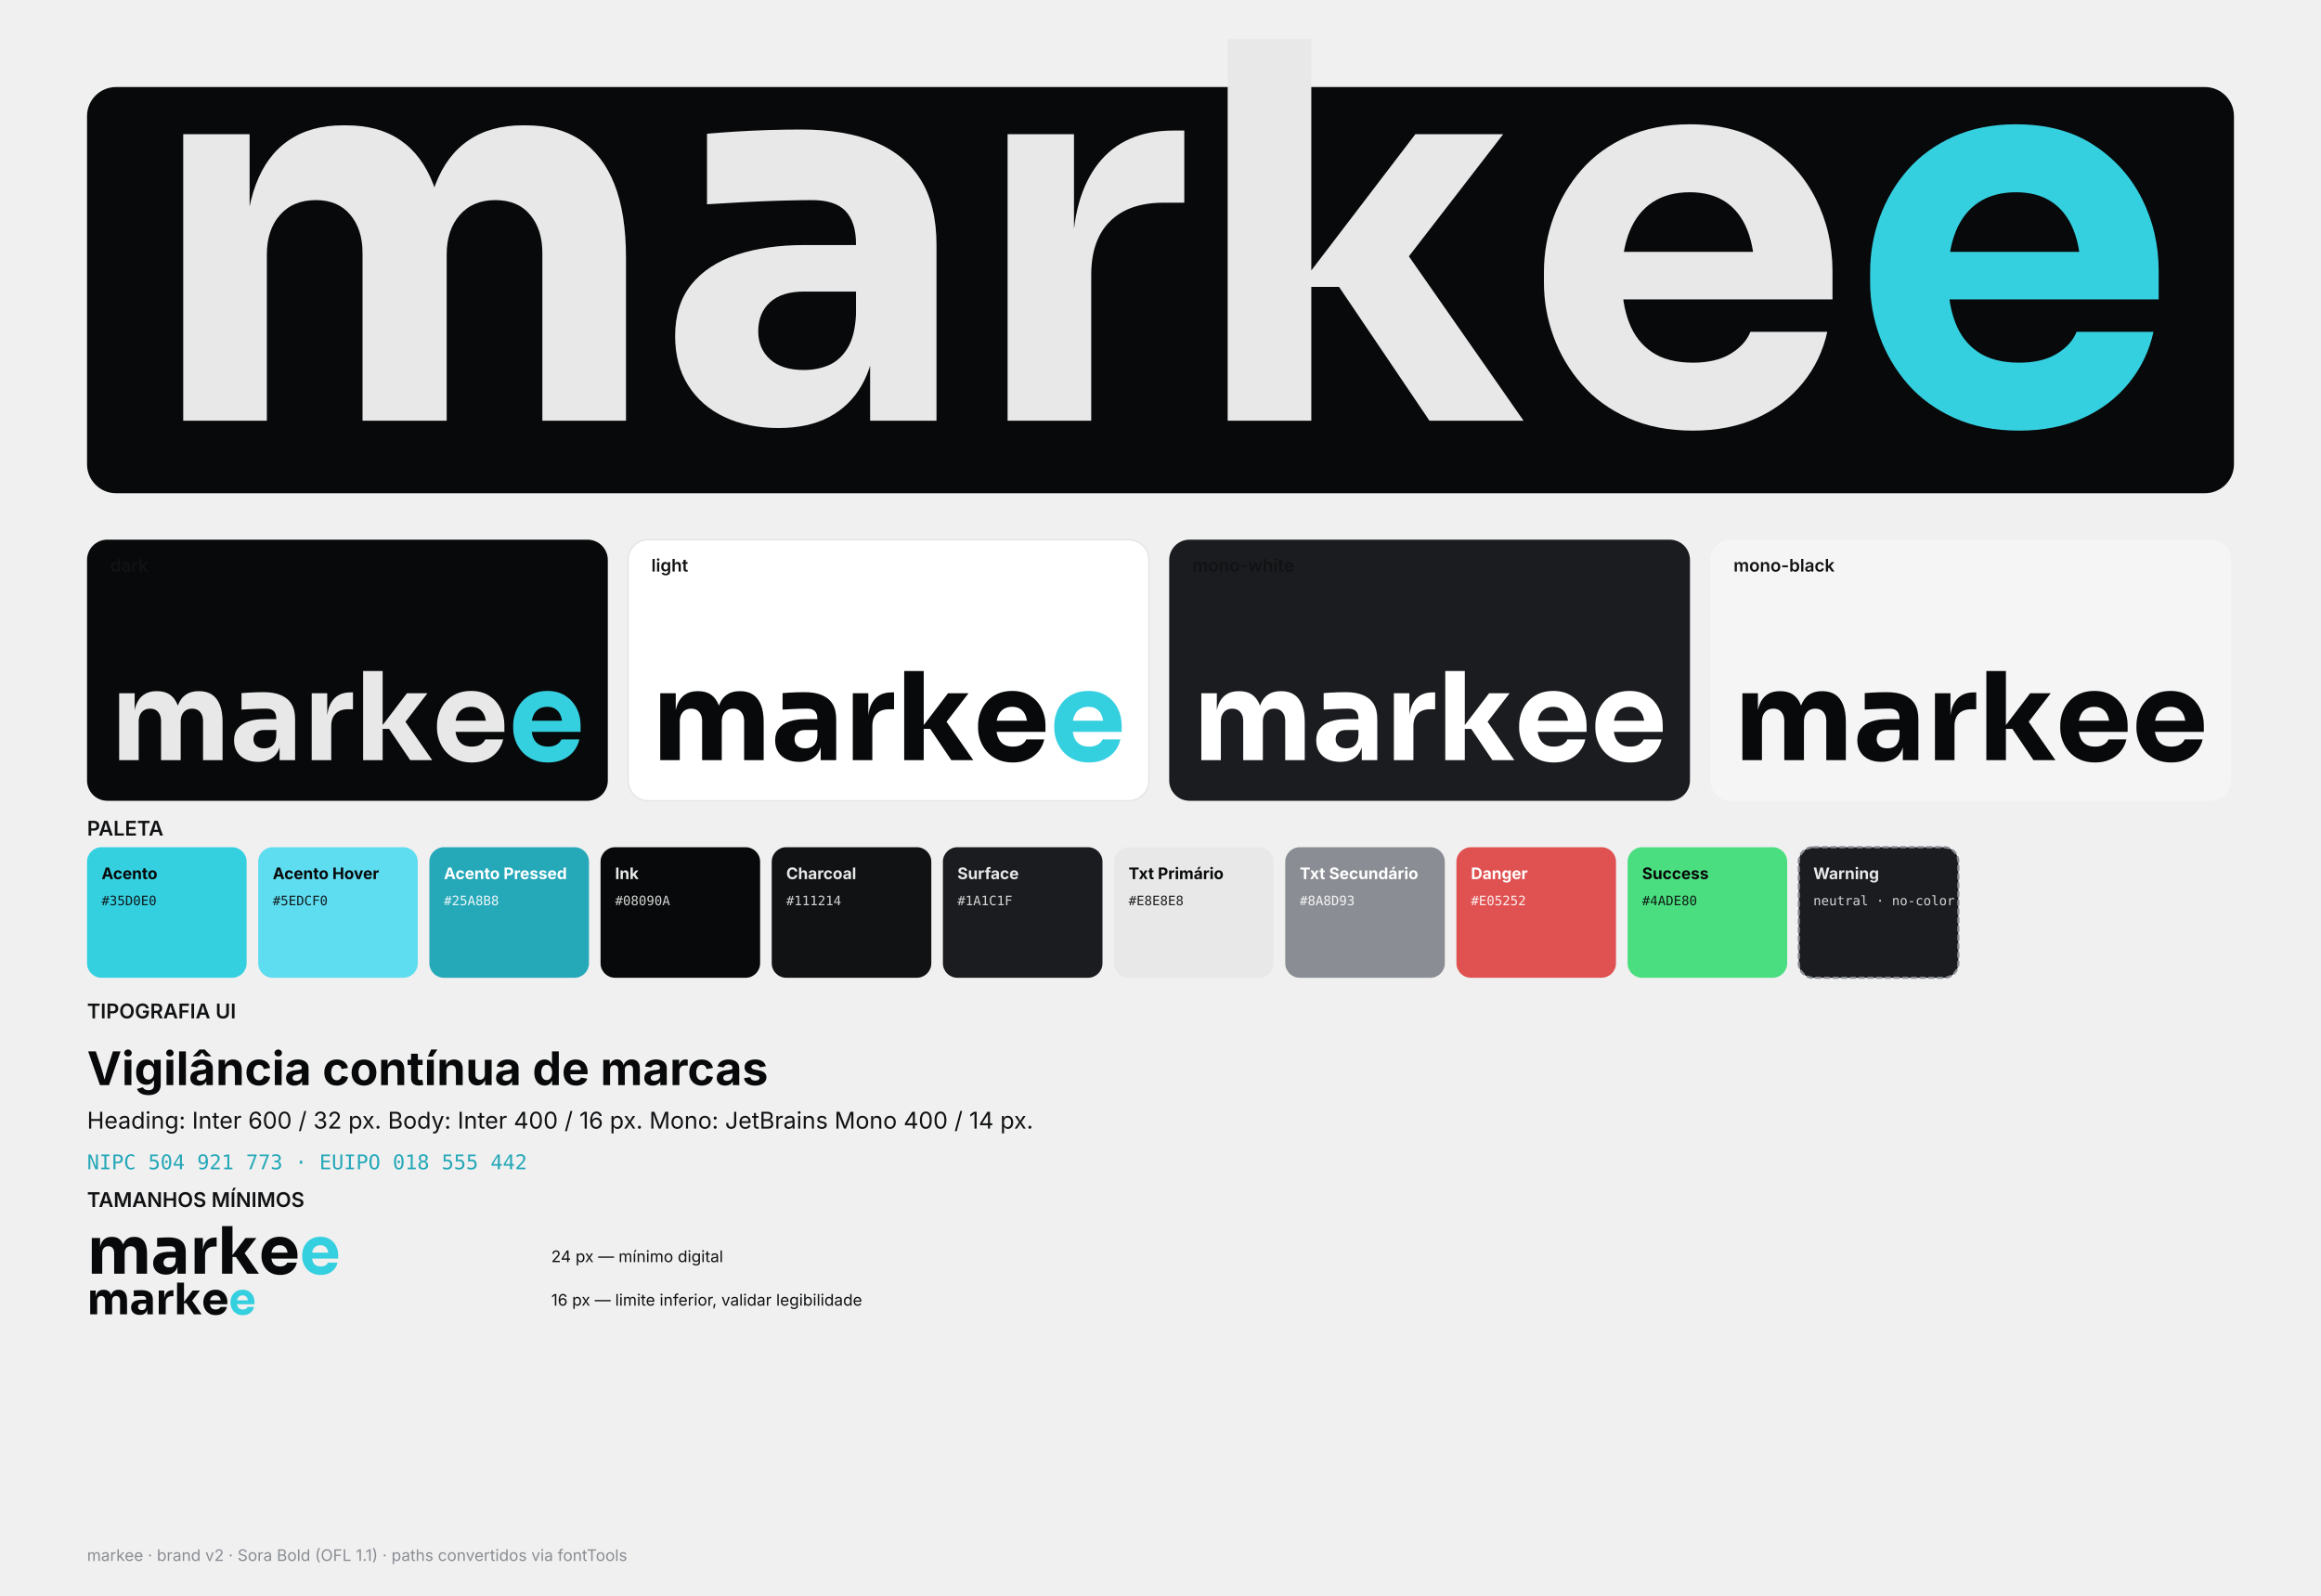
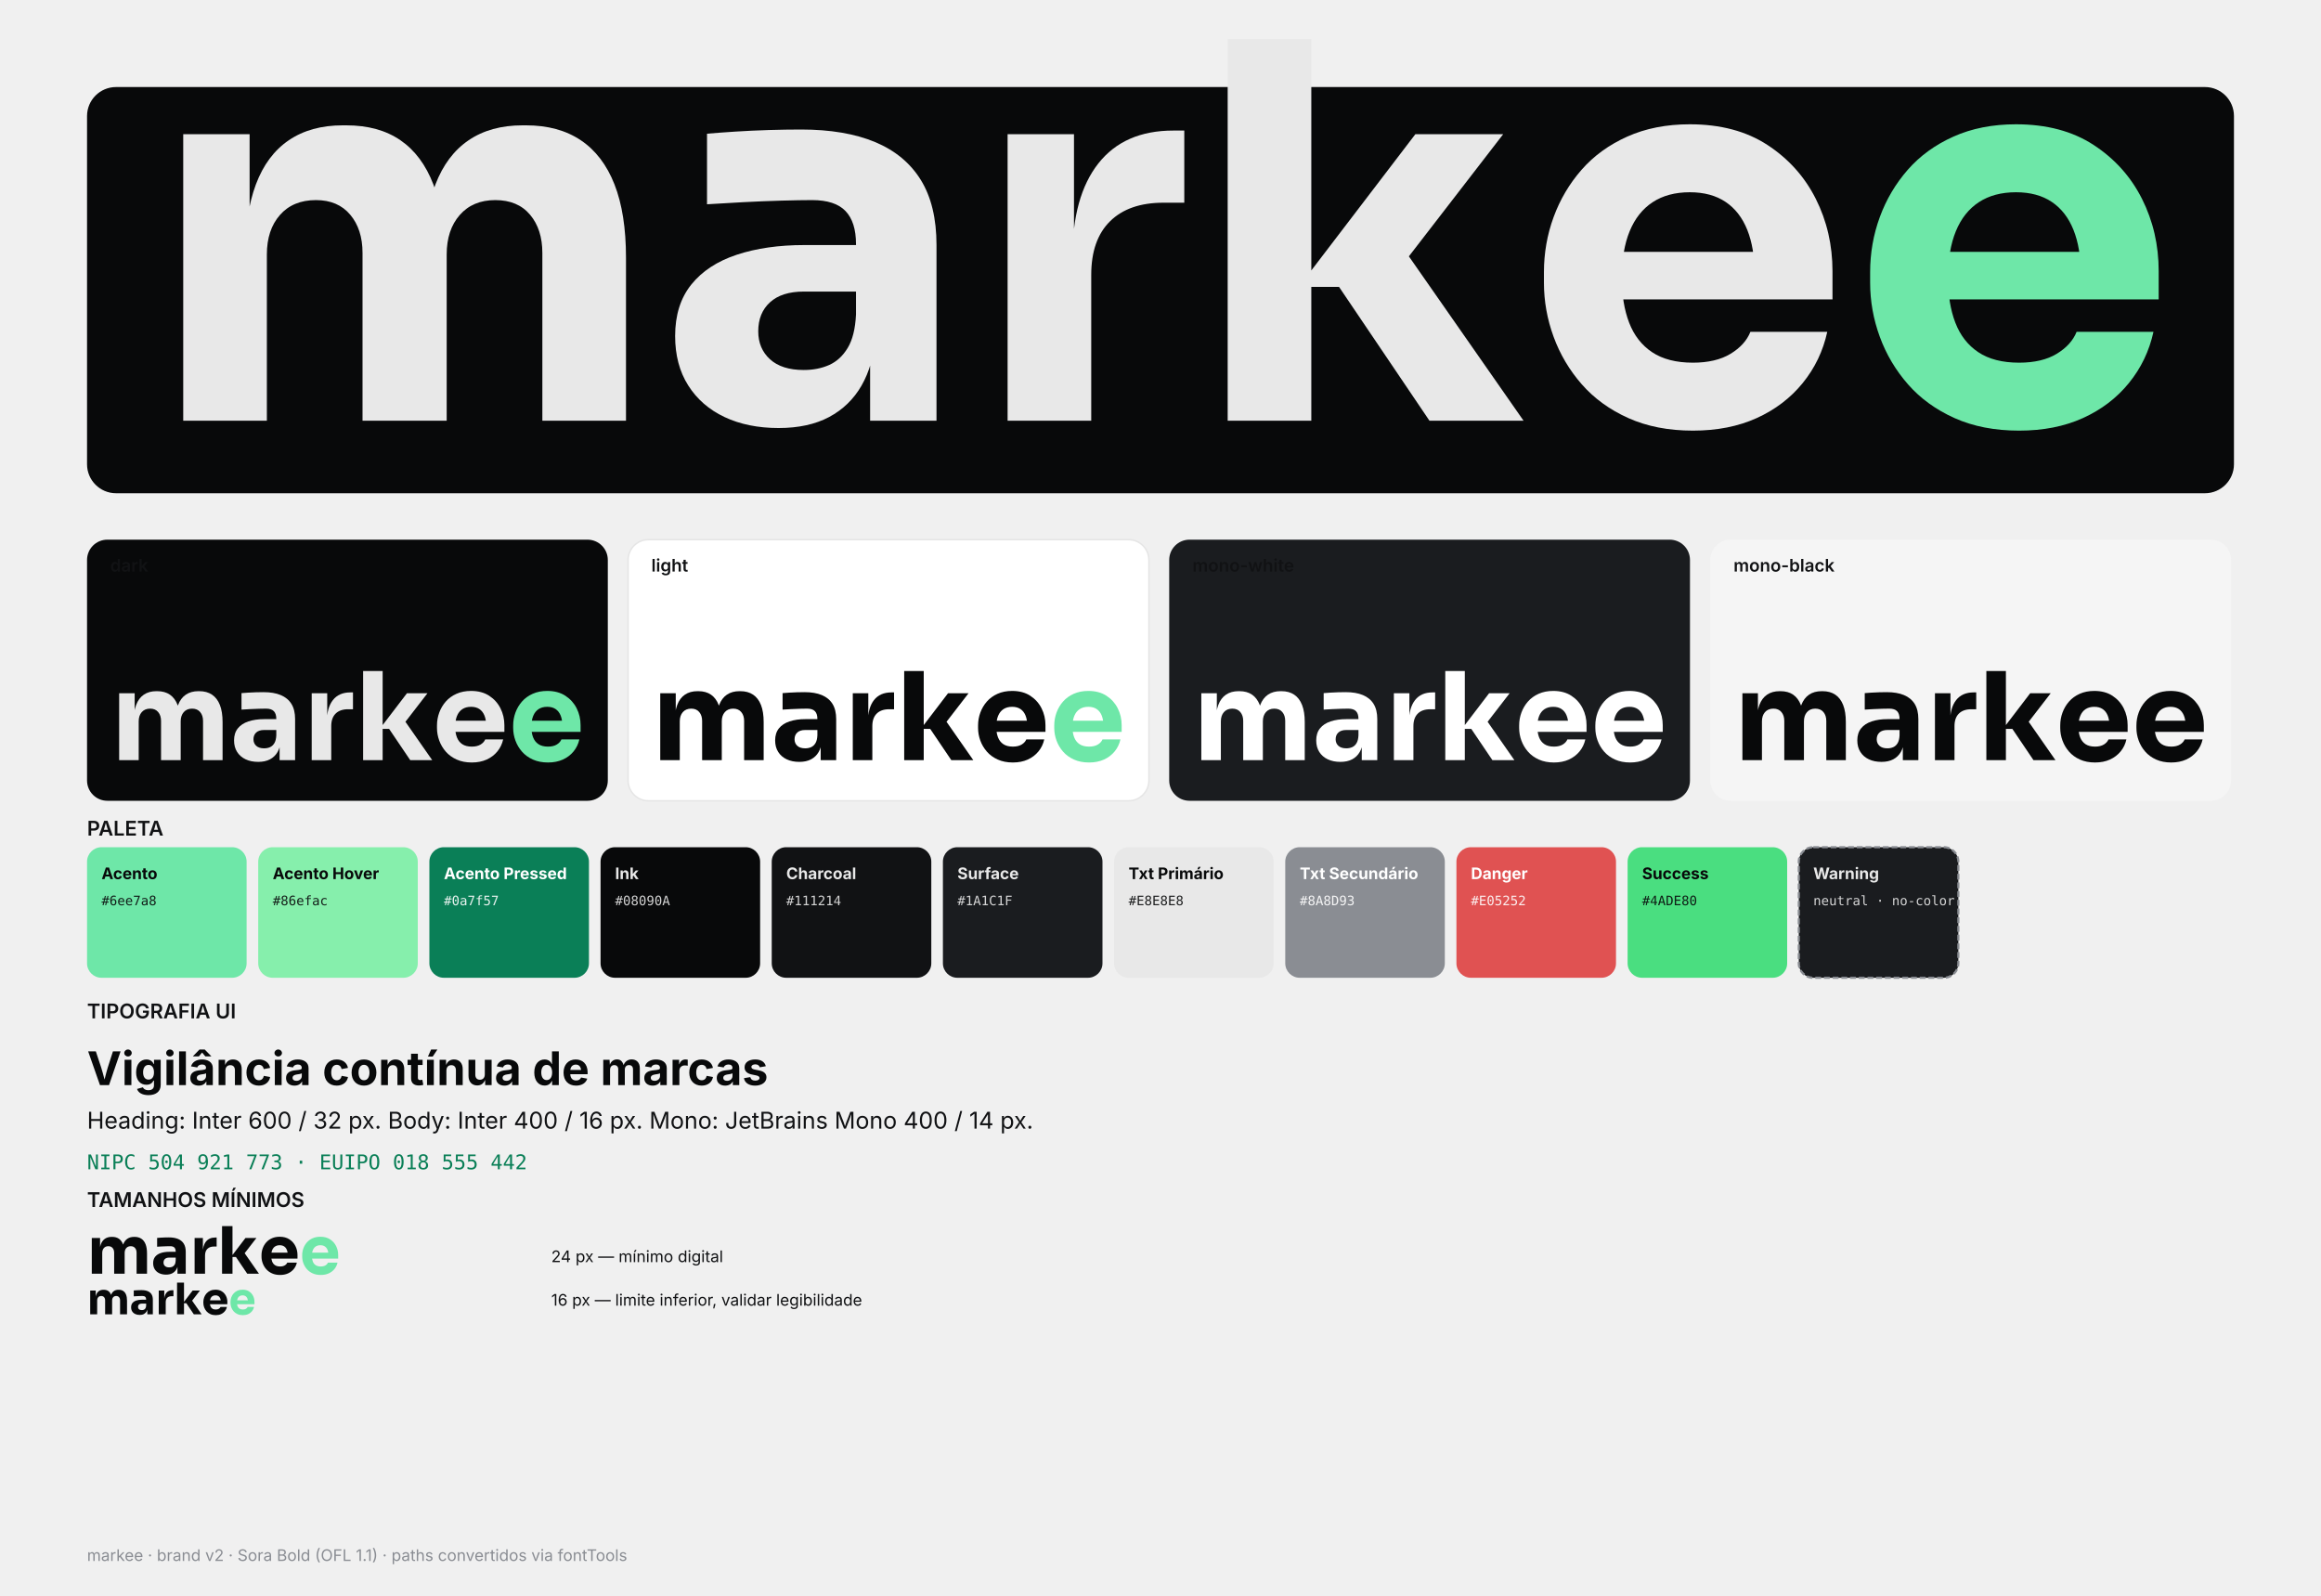
<svg xmlns="http://www.w3.org/2000/svg" viewBox="0 0 1600 1100" width="1600" height="1100">
  <rect x="60" y="60" width="1480" height="280" fill="#08090A" rx="20" />
  <g transform="translate(100.0 290) scale(0.3603604 -0.3603604)">
    <path d="M73 0V548H200V312H191Q191 396 212.0 452.0Q233 508 275.0 536.5Q317 565 378 565H385Q447 565 488.5 536.5Q530 508 551.5 452.0Q573 396 573 312H534Q534 396 555.5 452.0Q577 508 619.0 536.5Q661 565 722 565H729Q791 565 833.5 536.5Q876 508 898.0 452.0Q920 396 920 312V0H760V321Q760 366 736.5 394.0Q713 422 670 422Q627 422 602.0 393.5Q577 365 577 318V0H416V321Q416 366 392.5 394.0Q369 422 327 422Q283 422 258.0 393.5Q233 365 233 318V0Z" transform="translate(0 0)" fill="#E8E8E8" />
    <path d="M404 0V162H377V338Q377 380 357.0 401.0Q337 422 293 422Q271 422 235.0 421.0Q199 420 161.0 418.0Q123 416 92 414V549Q115 551 146.0 553.0Q177 555 210.0 556.0Q243 557 272 557Q356 557 413.5 533.0Q471 509 501.0 460.5Q531 412 531 336V0ZM229 -14Q170 -14 125.5 7.0Q81 28 56.0 67.5Q31 107 31 162Q31 222 62.0 260.5Q93 299 149.0 317.5Q205 336 278 336H395V247H277Q235 247 212.5 226.5Q190 206 190 171Q190 138 212.5 117.5Q235 97 277 97Q304 97 325.5 106.5Q347 116 361.0 139.0Q375 162 377 203L415 163Q410 106 387.5 67.0Q365 28 325.5 7.0Q286 -14 229 -14Z" transform="translate(983 0)" fill="#E8E8E8" />
    <path d="M73 0V548H200V313H197Q197 429 246.5 492.0Q296 555 390 555H411V417H371Q305 417 269.0 381.5Q233 346 233 279V0Z" transform="translate(1577 0)" fill="#E8E8E8" />
    <path d="M459 0 286 256H209L432 548H600L390 276L392 354L639 0ZM73 0V730H233V0Z" transform="translate(1998 0)" fill="#E8E8E8" />
    <path d="M324 -19Q254 -19 200.5 5.0Q147 29 111.5 69.5Q76 110 57.5 160.5Q39 211 39 264V284Q39 339 57.5 389.5Q76 440 111.0 480.0Q146 520 198.5 543.5Q251 567 318 567Q406 567 466.5 527.5Q527 488 559.0 424.5Q591 361 591 286V232H106V323H494L442 281Q442 330 428.0 365.0Q414 400 386.5 418.5Q359 437 318 437Q276 437 247.0 418.0Q218 399 203.0 362.5Q188 326 188 273Q188 224 202.0 187.5Q216 151 246.0 131.0Q276 111 324 111Q368 111 396.0 128.0Q424 145 434 170H581Q569 115 534.0 72.0Q499 29 446.0 5.0Q393 -19 324 -19Z" transform="translate(2637 0)" fill="#E8E8E8" />
-     <path d="M324 -19Q254 -19 200.5 5.0Q147 29 111.5 69.5Q76 110 57.5 160.5Q39 211 39 264V284Q39 339 57.5 389.5Q76 440 111.0 480.0Q146 520 198.5 543.5Q251 567 318 567Q406 567 466.5 527.5Q527 488 559.0 424.5Q591 361 591 286V232H106V323H494L442 281Q442 330 428.0 365.0Q414 400 386.5 418.5Q359 437 318 437Q276 437 247.0 418.0Q218 399 203.0 362.5Q188 326 188 273Q188 224 202.0 187.5Q216 151 246.0 131.0Q276 111 324 111Q368 111 396.0 128.0Q424 145 434 170H581Q569 115 534.0 72.0Q499 29 446.0 5.0Q393 -19 324 -19Z" transform="translate(3261 0)" fill="#35D0E0" />
+     <path d="M324 -19Q254 -19 200.5 5.0Q147 29 111.5 69.5Q76 110 57.5 160.5Q39 211 39 264V284Q39 339 57.5 389.5Q76 440 111.0 480.0Q146 520 198.5 543.5Q251 567 318 567Q406 567 466.5 527.5Q527 488 559.0 424.5Q591 361 591 286V232H106V323H494L442 281Q442 330 428.0 365.0Q414 400 386.5 418.5Q359 437 318 437Q276 437 247.0 418.0Q218 399 203.0 362.5Q188 326 188 273Q188 224 202.0 187.5Q216 151 246.0 131.0Q276 111 324 111Q368 111 396.0 128.0Q424 145 434 170H581Q569 115 534.0 72.0Q499 29 446.0 5.0Q393 -19 324 -19Z" transform="translate(3261 0)" fill="#6ee7a8" />
  </g>
  <rect x="60" y="372" width="359" height="180" fill="#08090A" rx="14" />
  <rect x="433" y="372" width="359" height="180" fill="#FFFFFF" stroke="#E5E5E5" rx="14" />
  <rect x="806" y="372" width="359" height="180" fill="#1A1C1F" rx="14" />
  <rect x="1179" y="372" width="359" height="180" fill="#F5F5F5" rx="14" />
  <text x="76" y="394" font-family="Inter, system-ui, sans-serif" font-size="12" font-weight="600" fill="#111214">dark</text>
  <g transform="translate(76.0 524) scale(0.08416988 -0.08416988)">
    <path d="M73 0V548H200V312H191Q191 396 212.0 452.0Q233 508 275.0 536.5Q317 565 378 565H385Q447 565 488.5 536.5Q530 508 551.5 452.0Q573 396 573 312H534Q534 396 555.5 452.0Q577 508 619.0 536.5Q661 565 722 565H729Q791 565 833.5 536.5Q876 508 898.0 452.0Q920 396 920 312V0H760V321Q760 366 736.5 394.0Q713 422 670 422Q627 422 602.0 393.5Q577 365 577 318V0H416V321Q416 366 392.5 394.0Q369 422 327 422Q283 422 258.0 393.5Q233 365 233 318V0Z" transform="translate(0 0)" fill="#E8E8E8" />
    <path d="M404 0V162H377V338Q377 380 357.0 401.0Q337 422 293 422Q271 422 235.0 421.0Q199 420 161.0 418.0Q123 416 92 414V549Q115 551 146.0 553.0Q177 555 210.0 556.0Q243 557 272 557Q356 557 413.5 533.0Q471 509 501.0 460.5Q531 412 531 336V0ZM229 -14Q170 -14 125.5 7.0Q81 28 56.0 67.5Q31 107 31 162Q31 222 62.0 260.5Q93 299 149.0 317.5Q205 336 278 336H395V247H277Q235 247 212.5 226.5Q190 206 190 171Q190 138 212.5 117.5Q235 97 277 97Q304 97 325.5 106.5Q347 116 361.0 139.0Q375 162 377 203L415 163Q410 106 387.5 67.0Q365 28 325.5 7.0Q286 -14 229 -14Z" transform="translate(983 0)" fill="#E8E8E8" />
    <path d="M73 0V548H200V313H197Q197 429 246.5 492.0Q296 555 390 555H411V417H371Q305 417 269.0 381.5Q233 346 233 279V0Z" transform="translate(1577 0)" fill="#E8E8E8" />
    <path d="M459 0 286 256H209L432 548H600L390 276L392 354L639 0ZM73 0V730H233V0Z" transform="translate(1998 0)" fill="#E8E8E8" />
    <path d="M324 -19Q254 -19 200.5 5.0Q147 29 111.5 69.5Q76 110 57.5 160.5Q39 211 39 264V284Q39 339 57.5 389.5Q76 440 111.0 480.0Q146 520 198.5 543.5Q251 567 318 567Q406 567 466.5 527.5Q527 488 559.0 424.5Q591 361 591 286V232H106V323H494L442 281Q442 330 428.0 365.0Q414 400 386.5 418.5Q359 437 318 437Q276 437 247.0 418.0Q218 399 203.0 362.5Q188 326 188 273Q188 224 202.0 187.5Q216 151 246.0 131.0Q276 111 324 111Q368 111 396.0 128.0Q424 145 434 170H581Q569 115 534.0 72.0Q499 29 446.0 5.0Q393 -19 324 -19Z" transform="translate(2637 0)" fill="#E8E8E8" />
-     <path d="M324 -19Q254 -19 200.5 5.0Q147 29 111.5 69.5Q76 110 57.5 160.5Q39 211 39 264V284Q39 339 57.5 389.5Q76 440 111.0 480.0Q146 520 198.5 543.5Q251 567 318 567Q406 567 466.5 527.5Q527 488 559.0 424.5Q591 361 591 286V232H106V323H494L442 281Q442 330 428.0 365.0Q414 400 386.5 418.5Q359 437 318 437Q276 437 247.0 418.0Q218 399 203.0 362.5Q188 326 188 273Q188 224 202.0 187.5Q216 151 246.0 131.0Q276 111 324 111Q368 111 396.0 128.0Q424 145 434 170H581Q569 115 534.0 72.0Q499 29 446.0 5.0Q393 -19 324 -19Z" transform="translate(3261 0)" fill="#35D0E0" />
+     <path d="M324 -19Q254 -19 200.5 5.0Q147 29 111.5 69.5Q76 110 57.5 160.5Q39 211 39 264V284Q39 339 57.5 389.5Q76 440 111.0 480.0Q146 520 198.5 543.5Q251 567 318 567Q406 567 466.5 527.5Q527 488 559.0 424.5Q591 361 591 286V232H106V323H494L442 281Q442 330 428.0 365.0Q414 400 386.5 418.5Q359 437 318 437Q276 437 247.0 418.0Q218 399 203.0 362.5Q188 326 188 273Q188 224 202.0 187.5Q216 151 246.0 131.0Q276 111 324 111Q368 111 396.0 128.0Q424 145 434 170H581Q569 115 534.0 72.0Q499 29 446.0 5.0Q393 -19 324 -19Z" transform="translate(3261 0)" fill="#6ee7a8" />
  </g>
  <text x="449" y="394" font-family="Inter, system-ui, sans-serif" font-size="12" font-weight="600" fill="#111214">light</text>
  <g transform="translate(449.0 524) scale(0.08416988 -0.08416988)">
    <path d="M73 0V548H200V312H191Q191 396 212.0 452.0Q233 508 275.0 536.5Q317 565 378 565H385Q447 565 488.5 536.5Q530 508 551.5 452.0Q573 396 573 312H534Q534 396 555.5 452.0Q577 508 619.0 536.5Q661 565 722 565H729Q791 565 833.5 536.5Q876 508 898.0 452.0Q920 396 920 312V0H760V321Q760 366 736.5 394.0Q713 422 670 422Q627 422 602.0 393.5Q577 365 577 318V0H416V321Q416 366 392.5 394.0Q369 422 327 422Q283 422 258.0 393.5Q233 365 233 318V0Z" transform="translate(0 0)" fill="#08090A" />
    <path d="M404 0V162H377V338Q377 380 357.0 401.0Q337 422 293 422Q271 422 235.0 421.0Q199 420 161.0 418.0Q123 416 92 414V549Q115 551 146.0 553.0Q177 555 210.0 556.0Q243 557 272 557Q356 557 413.5 533.0Q471 509 501.0 460.5Q531 412 531 336V0ZM229 -14Q170 -14 125.5 7.0Q81 28 56.0 67.5Q31 107 31 162Q31 222 62.0 260.5Q93 299 149.0 317.5Q205 336 278 336H395V247H277Q235 247 212.5 226.5Q190 206 190 171Q190 138 212.5 117.5Q235 97 277 97Q304 97 325.5 106.5Q347 116 361.0 139.0Q375 162 377 203L415 163Q410 106 387.5 67.0Q365 28 325.5 7.0Q286 -14 229 -14Z" transform="translate(983 0)" fill="#08090A" />
    <path d="M73 0V548H200V313H197Q197 429 246.5 492.0Q296 555 390 555H411V417H371Q305 417 269.0 381.5Q233 346 233 279V0Z" transform="translate(1577 0)" fill="#08090A" />
    <path d="M459 0 286 256H209L432 548H600L390 276L392 354L639 0ZM73 0V730H233V0Z" transform="translate(1998 0)" fill="#08090A" />
    <path d="M324 -19Q254 -19 200.5 5.0Q147 29 111.5 69.5Q76 110 57.5 160.5Q39 211 39 264V284Q39 339 57.5 389.5Q76 440 111.0 480.0Q146 520 198.5 543.5Q251 567 318 567Q406 567 466.5 527.5Q527 488 559.0 424.5Q591 361 591 286V232H106V323H494L442 281Q442 330 428.0 365.0Q414 400 386.5 418.5Q359 437 318 437Q276 437 247.0 418.0Q218 399 203.0 362.5Q188 326 188 273Q188 224 202.0 187.5Q216 151 246.0 131.0Q276 111 324 111Q368 111 396.0 128.0Q424 145 434 170H581Q569 115 534.0 72.0Q499 29 446.0 5.0Q393 -19 324 -19Z" transform="translate(2637 0)" fill="#08090A" />
-     <path d="M324 -19Q254 -19 200.5 5.0Q147 29 111.5 69.5Q76 110 57.5 160.5Q39 211 39 264V284Q39 339 57.5 389.5Q76 440 111.0 480.0Q146 520 198.5 543.5Q251 567 318 567Q406 567 466.5 527.5Q527 488 559.0 424.5Q591 361 591 286V232H106V323H494L442 281Q442 330 428.0 365.0Q414 400 386.5 418.5Q359 437 318 437Q276 437 247.0 418.0Q218 399 203.0 362.5Q188 326 188 273Q188 224 202.0 187.5Q216 151 246.0 131.0Q276 111 324 111Q368 111 396.0 128.0Q424 145 434 170H581Q569 115 534.0 72.0Q499 29 446.0 5.0Q393 -19 324 -19Z" transform="translate(3261 0)" fill="#35D0E0" />
+     <path d="M324 -19Q254 -19 200.5 5.0Q147 29 111.5 69.5Q76 110 57.5 160.5Q39 211 39 264V284Q39 339 57.5 389.5Q76 440 111.0 480.0Q146 520 198.5 543.5Q251 567 318 567Q406 567 466.5 527.5Q527 488 559.0 424.5Q591 361 591 286V232H106V323H494L442 281Q442 330 428.0 365.0Q414 400 386.5 418.5Q359 437 318 437Q276 437 247.0 418.0Q218 399 203.0 362.5Q188 326 188 273Q188 224 202.0 187.5Q216 151 246.0 131.0Q276 111 324 111Q368 111 396.0 128.0Q424 145 434 170H581Q569 115 534.0 72.0Q499 29 446.0 5.0Q393 -19 324 -19Z" transform="translate(3261 0)" fill="#6ee7a8" />
  </g>
  <text x="822" y="394" font-family="Inter, system-ui, sans-serif" font-size="12" font-weight="600" fill="#111214">mono-white</text>
  <g transform="translate(822.0 524) scale(0.08416988 -0.08416988)">
    <path d="M73 0V548H200V312H191Q191 396 212.0 452.0Q233 508 275.0 536.5Q317 565 378 565H385Q447 565 488.5 536.5Q530 508 551.5 452.0Q573 396 573 312H534Q534 396 555.5 452.0Q577 508 619.0 536.5Q661 565 722 565H729Q791 565 833.5 536.5Q876 508 898.0 452.0Q920 396 920 312V0H760V321Q760 366 736.5 394.0Q713 422 670 422Q627 422 602.0 393.5Q577 365 577 318V0H416V321Q416 366 392.5 394.0Q369 422 327 422Q283 422 258.0 393.5Q233 365 233 318V0Z" transform="translate(0 0)" fill="#FFFFFF" />
    <path d="M404 0V162H377V338Q377 380 357.0 401.0Q337 422 293 422Q271 422 235.0 421.0Q199 420 161.0 418.0Q123 416 92 414V549Q115 551 146.0 553.0Q177 555 210.0 556.0Q243 557 272 557Q356 557 413.5 533.0Q471 509 501.0 460.5Q531 412 531 336V0ZM229 -14Q170 -14 125.5 7.0Q81 28 56.0 67.5Q31 107 31 162Q31 222 62.0 260.5Q93 299 149.0 317.5Q205 336 278 336H395V247H277Q235 247 212.5 226.5Q190 206 190 171Q190 138 212.5 117.5Q235 97 277 97Q304 97 325.5 106.5Q347 116 361.0 139.0Q375 162 377 203L415 163Q410 106 387.5 67.0Q365 28 325.5 7.0Q286 -14 229 -14Z" transform="translate(983 0)" fill="#FFFFFF" />
    <path d="M73 0V548H200V313H197Q197 429 246.5 492.0Q296 555 390 555H411V417H371Q305 417 269.0 381.5Q233 346 233 279V0Z" transform="translate(1577 0)" fill="#FFFFFF" />
    <path d="M459 0 286 256H209L432 548H600L390 276L392 354L639 0ZM73 0V730H233V0Z" transform="translate(1998 0)" fill="#FFFFFF" />
    <path d="M324 -19Q254 -19 200.5 5.0Q147 29 111.5 69.5Q76 110 57.5 160.5Q39 211 39 264V284Q39 339 57.5 389.5Q76 440 111.0 480.0Q146 520 198.5 543.5Q251 567 318 567Q406 567 466.5 527.5Q527 488 559.0 424.5Q591 361 591 286V232H106V323H494L442 281Q442 330 428.0 365.0Q414 400 386.5 418.5Q359 437 318 437Q276 437 247.0 418.0Q218 399 203.0 362.5Q188 326 188 273Q188 224 202.0 187.5Q216 151 246.0 131.0Q276 111 324 111Q368 111 396.0 128.0Q424 145 434 170H581Q569 115 534.0 72.0Q499 29 446.0 5.0Q393 -19 324 -19Z" transform="translate(2637 0)" fill="#FFFFFF" />
    <path d="M324 -19Q254 -19 200.5 5.0Q147 29 111.5 69.5Q76 110 57.5 160.5Q39 211 39 264V284Q39 339 57.5 389.5Q76 440 111.0 480.0Q146 520 198.5 543.5Q251 567 318 567Q406 567 466.5 527.5Q527 488 559.0 424.5Q591 361 591 286V232H106V323H494L442 281Q442 330 428.0 365.0Q414 400 386.5 418.5Q359 437 318 437Q276 437 247.0 418.0Q218 399 203.0 362.5Q188 326 188 273Q188 224 202.0 187.5Q216 151 246.0 131.0Q276 111 324 111Q368 111 396.0 128.0Q424 145 434 170H581Q569 115 534.0 72.0Q499 29 446.0 5.0Q393 -19 324 -19Z" transform="translate(3261 0)" fill="#FFFFFF" />
  </g>
  <text x="1195" y="394" font-family="Inter, system-ui, sans-serif" font-size="12" font-weight="600" fill="#111214">mono-black</text>
  <g transform="translate(1195.0 524) scale(0.08416988 -0.08416988)">
    <path d="M73 0V548H200V312H191Q191 396 212.0 452.0Q233 508 275.0 536.5Q317 565 378 565H385Q447 565 488.5 536.5Q530 508 551.5 452.0Q573 396 573 312H534Q534 396 555.5 452.0Q577 508 619.0 536.5Q661 565 722 565H729Q791 565 833.5 536.5Q876 508 898.0 452.0Q920 396 920 312V0H760V321Q760 366 736.5 394.0Q713 422 670 422Q627 422 602.0 393.5Q577 365 577 318V0H416V321Q416 366 392.5 394.0Q369 422 327 422Q283 422 258.0 393.5Q233 365 233 318V0Z" transform="translate(0 0)" fill="#08090A" />
    <path d="M404 0V162H377V338Q377 380 357.0 401.0Q337 422 293 422Q271 422 235.0 421.0Q199 420 161.0 418.0Q123 416 92 414V549Q115 551 146.0 553.0Q177 555 210.0 556.0Q243 557 272 557Q356 557 413.5 533.0Q471 509 501.0 460.5Q531 412 531 336V0ZM229 -14Q170 -14 125.5 7.0Q81 28 56.0 67.5Q31 107 31 162Q31 222 62.0 260.5Q93 299 149.0 317.5Q205 336 278 336H395V247H277Q235 247 212.5 226.5Q190 206 190 171Q190 138 212.5 117.5Q235 97 277 97Q304 97 325.5 106.5Q347 116 361.0 139.0Q375 162 377 203L415 163Q410 106 387.5 67.0Q365 28 325.5 7.0Q286 -14 229 -14Z" transform="translate(983 0)" fill="#08090A" />
    <path d="M73 0V548H200V313H197Q197 429 246.5 492.0Q296 555 390 555H411V417H371Q305 417 269.0 381.5Q233 346 233 279V0Z" transform="translate(1577 0)" fill="#08090A" />
    <path d="M459 0 286 256H209L432 548H600L390 276L392 354L639 0ZM73 0V730H233V0Z" transform="translate(1998 0)" fill="#08090A" />
    <path d="M324 -19Q254 -19 200.5 5.0Q147 29 111.5 69.5Q76 110 57.5 160.5Q39 211 39 264V284Q39 339 57.5 389.5Q76 440 111.0 480.0Q146 520 198.5 543.5Q251 567 318 567Q406 567 466.5 527.5Q527 488 559.0 424.5Q591 361 591 286V232H106V323H494L442 281Q442 330 428.0 365.0Q414 400 386.5 418.5Q359 437 318 437Q276 437 247.0 418.0Q218 399 203.0 362.5Q188 326 188 273Q188 224 202.0 187.5Q216 151 246.0 131.0Q276 111 324 111Q368 111 396.0 128.0Q424 145 434 170H581Q569 115 534.0 72.0Q499 29 446.0 5.0Q393 -19 324 -19Z" transform="translate(2637 0)" fill="#08090A" />
    <path d="M324 -19Q254 -19 200.5 5.0Q147 29 111.5 69.5Q76 110 57.5 160.5Q39 211 39 264V284Q39 339 57.5 389.5Q76 440 111.0 480.0Q146 520 198.5 543.5Q251 567 318 567Q406 567 466.5 527.5Q527 488 559.0 424.5Q591 361 591 286V232H106V323H494L442 281Q442 330 428.0 365.0Q414 400 386.5 418.5Q359 437 318 437Q276 437 247.0 418.0Q218 399 203.0 362.5Q188 326 188 273Q188 224 202.0 187.5Q216 151 246.0 131.0Q276 111 324 111Q368 111 396.0 128.0Q424 145 434 170H581Q569 115 534.0 72.0Q499 29 446.0 5.0Q393 -19 324 -19Z" transform="translate(3261 0)" fill="#08090A" />
  </g>
  <text x="60" y="576" font-family="Inter, system-ui, sans-serif" font-size="14" font-weight="600" fill="#111214">PALETA</text>
-   <rect x="60" y="584" width="110" height="90" fill="#35D0E0" rx="10" />
+   <rect x="60" y="584" width="110" height="90" fill="#6ee7a8" rx="10" />
  <text x="70" y="606" font-family="Inter, system-ui, sans-serif" font-size="11" font-weight="700" fill="#08090A">Acento</text>
-   <text x="70" y="624" font-family="JetBrains Mono, ui-monospace, monospace" font-size="9" fill="#08090A" opacity="0.9">#35D0E0</text>
-   <rect x="178" y="584" width="110" height="90" fill="#5EDCF0" rx="10" />
+   <text x="70" y="624" font-family="JetBrains Mono, ui-monospace, monospace" font-size="9" fill="#08090A" opacity="0.9">#6ee7a8</text>
+   <rect x="178" y="584" width="110" height="90" fill="#86efac" rx="10" />
  <text x="188" y="606" font-family="Inter, system-ui, sans-serif" font-size="11" font-weight="700" fill="#08090A">Acento Hover</text>
-   <text x="188" y="624" font-family="JetBrains Mono, ui-monospace, monospace" font-size="9" fill="#08090A" opacity="0.9">#5EDCF0</text>
-   <rect x="296" y="584" width="110" height="90" fill="#25A8B8" rx="10" />
+   <text x="188" y="624" font-family="JetBrains Mono, ui-monospace, monospace" font-size="9" fill="#08090A" opacity="0.9">#86efac</text>
+   <rect x="296" y="584" width="110" height="90" fill="#0a7f57" rx="10" />
  <text x="306" y="606" font-family="Inter, system-ui, sans-serif" font-size="11" font-weight="700" fill="#FFFFFF">Acento Pressed</text>
-   <text x="306" y="624" font-family="JetBrains Mono, ui-monospace, monospace" font-size="9" fill="#FFFFFF" opacity="0.9">#25A8B8</text>
+   <text x="306" y="624" font-family="JetBrains Mono, ui-monospace, monospace" font-size="9" fill="#FFFFFF" opacity="0.9">#0a7f57</text>
  <rect x="414" y="584" width="110" height="90" fill="#08090A" rx="10" />
  <text x="424" y="606" font-family="Inter, system-ui, sans-serif" font-size="11" font-weight="700" fill="#E8E8E8">Ink</text>
  <text x="424" y="624" font-family="JetBrains Mono, ui-monospace, monospace" font-size="9" fill="#E8E8E8" opacity="0.9">#08090A</text>
  <rect x="532" y="584" width="110" height="90" fill="#111214" rx="10" />
  <text x="542" y="606" font-family="Inter, system-ui, sans-serif" font-size="11" font-weight="700" fill="#E8E8E8">Charcoal</text>
  <text x="542" y="624" font-family="JetBrains Mono, ui-monospace, monospace" font-size="9" fill="#E8E8E8" opacity="0.9">#111214</text>
  <rect x="650" y="584" width="110" height="90" fill="#1A1C1F" rx="10" />
  <text x="660" y="606" font-family="Inter, system-ui, sans-serif" font-size="11" font-weight="700" fill="#E8E8E8">Surface</text>
  <text x="660" y="624" font-family="JetBrains Mono, ui-monospace, monospace" font-size="9" fill="#E8E8E8" opacity="0.9">#1A1C1F</text>
  <rect x="768" y="584" width="110" height="90" fill="#E8E8E8" rx="10" />
  <text x="778" y="606" font-family="Inter, system-ui, sans-serif" font-size="11" font-weight="700" fill="#08090A">Txt Primário</text>
  <text x="778" y="624" font-family="JetBrains Mono, ui-monospace, monospace" font-size="9" fill="#08090A" opacity="0.9">#E8E8E8</text>
  <rect x="886" y="584" width="110" height="90" fill="#8A8D93" rx="10" />
  <text x="896" y="606" font-family="Inter, system-ui, sans-serif" font-size="11" font-weight="700" fill="#FFFFFF">Txt Secundário</text>
  <text x="896" y="624" font-family="JetBrains Mono, ui-monospace, monospace" font-size="9" fill="#FFFFFF" opacity="0.9">#8A8D93</text>
  <rect x="1004" y="584" width="110" height="90" fill="#E05252" rx="10" />
  <text x="1014" y="606" font-family="Inter, system-ui, sans-serif" font-size="11" font-weight="700" fill="#FFFFFF">Danger</text>
  <text x="1014" y="624" font-family="JetBrains Mono, ui-monospace, monospace" font-size="9" fill="#FFFFFF" opacity="0.9">#E05252</text>
  <rect x="1122" y="584" width="110" height="90" fill="#4ADE80" rx="10" />
  <text x="1132" y="606" font-family="Inter, system-ui, sans-serif" font-size="11" font-weight="700" fill="#08090A">Success</text>
  <text x="1132" y="624" font-family="JetBrains Mono, ui-monospace, monospace" font-size="9" fill="#08090A" opacity="0.9">#4ADE80</text>
  <rect x="1240" y="584" width="110" height="90" fill="#1A1C1F" stroke="#8A8D93" stroke-width="1.5" stroke-dasharray="4 2" rx="10" />
  <text x="1250" y="606" font-family="Inter, system-ui, sans-serif" font-size="11" font-weight="700" fill="#E8E8E8">Warning</text>
  <text x="1250" y="624" font-family="JetBrains Mono, ui-monospace, monospace" font-size="9" fill="#E8E8E8" opacity="0.9">neutral · no-color</text>
  <text x="60" y="702" font-family="Inter, system-ui, sans-serif" font-size="14" font-weight="600" fill="#111214">TIPOGRAFIA UI</text>
  <text x="60" y="748" font-family="Inter, system-ui, sans-serif" font-size="32" font-weight="700" fill="#08090A">Vigilância contínua de marcas</text>
  <text x="60" y="778" font-family="Inter, system-ui, sans-serif" font-size="16" font-weight="400" fill="#111214">Heading: Inter 600 / 32 px. Body: Inter 400 / 16 px. Mono: JetBrains Mono 400 / 14 px.</text>
-   <text x="60" y="806" font-family="JetBrains Mono, ui-monospace, monospace" font-size="14" font-weight="400" fill="#25A8B8">NIPC 504 921 773 · EUIPO 018 555 442</text>
+   <text x="60" y="806" font-family="JetBrains Mono, ui-monospace, monospace" font-size="14" font-weight="400" fill="#0a7f57">NIPC 504 921 773 · EUIPO 018 555 442</text>
  <text x="60" y="832" font-family="Inter, system-ui, sans-serif" font-size="14" font-weight="600" fill="#111214">TAMANHOS MÍNIMOS</text>
  <g transform="translate(60 878) scale(0.04494382 -0.04494382)">
    <path d="M73 0V548H200V312H191Q191 396 212.0 452.0Q233 508 275.0 536.5Q317 565 378 565H385Q447 565 488.5 536.5Q530 508 551.5 452.0Q573 396 573 312H534Q534 396 555.5 452.0Q577 508 619.0 536.5Q661 565 722 565H729Q791 565 833.5 536.5Q876 508 898.0 452.0Q920 396 920 312V0H760V321Q760 366 736.5 394.0Q713 422 670 422Q627 422 602.0 393.5Q577 365 577 318V0H416V321Q416 366 392.5 394.0Q369 422 327 422Q283 422 258.0 393.5Q233 365 233 318V0Z" transform="translate(0 0)" fill="#08090A" />
    <path d="M404 0V162H377V338Q377 380 357.0 401.0Q337 422 293 422Q271 422 235.0 421.0Q199 420 161.0 418.0Q123 416 92 414V549Q115 551 146.0 553.0Q177 555 210.0 556.0Q243 557 272 557Q356 557 413.5 533.0Q471 509 501.0 460.5Q531 412 531 336V0ZM229 -14Q170 -14 125.5 7.0Q81 28 56.0 67.5Q31 107 31 162Q31 222 62.0 260.5Q93 299 149.0 317.5Q205 336 278 336H395V247H277Q235 247 212.5 226.5Q190 206 190 171Q190 138 212.5 117.5Q235 97 277 97Q304 97 325.5 106.5Q347 116 361.0 139.0Q375 162 377 203L415 163Q410 106 387.5 67.0Q365 28 325.5 7.0Q286 -14 229 -14Z" transform="translate(983 0)" fill="#08090A" />
    <path d="M73 0V548H200V313H197Q197 429 246.5 492.0Q296 555 390 555H411V417H371Q305 417 269.0 381.5Q233 346 233 279V0Z" transform="translate(1577 0)" fill="#08090A" />
    <path d="M459 0 286 256H209L432 548H600L390 276L392 354L639 0ZM73 0V730H233V0Z" transform="translate(1998 0)" fill="#08090A" />
    <path d="M324 -19Q254 -19 200.5 5.0Q147 29 111.5 69.5Q76 110 57.5 160.5Q39 211 39 264V284Q39 339 57.5 389.5Q76 440 111.0 480.0Q146 520 198.5 543.5Q251 567 318 567Q406 567 466.5 527.5Q527 488 559.0 424.5Q591 361 591 286V232H106V323H494L442 281Q442 330 428.0 365.0Q414 400 386.5 418.5Q359 437 318 437Q276 437 247.0 418.0Q218 399 203.0 362.5Q188 326 188 273Q188 224 202.0 187.5Q216 151 246.0 131.0Q276 111 324 111Q368 111 396.0 128.0Q424 145 434 170H581Q569 115 534.0 72.0Q499 29 446.0 5.0Q393 -19 324 -19Z" transform="translate(2637 0)" fill="#08090A" />
-     <path d="M324 -19Q254 -19 200.5 5.0Q147 29 111.5 69.5Q76 110 57.5 160.5Q39 211 39 264V284Q39 339 57.5 389.5Q76 440 111.0 480.0Q146 520 198.5 543.5Q251 567 318 567Q406 567 466.5 527.5Q527 488 559.0 424.5Q591 361 591 286V232H106V323H494L442 281Q442 330 428.0 365.0Q414 400 386.5 418.5Q359 437 318 437Q276 437 247.0 418.0Q218 399 203.0 362.5Q188 326 188 273Q188 224 202.0 187.5Q216 151 246.0 131.0Q276 111 324 111Q368 111 396.0 128.0Q424 145 434 170H581Q569 115 534.0 72.0Q499 29 446.0 5.0Q393 -19 324 -19Z" transform="translate(3261 0)" fill="#35D0E0" />
+     <path d="M324 -19Q254 -19 200.5 5.0Q147 29 111.5 69.5Q76 110 57.5 160.5Q39 211 39 264V284Q39 339 57.5 389.5Q76 440 111.0 480.0Q146 520 198.5 543.5Q251 567 318 567Q406 567 466.5 527.5Q527 488 559.0 424.5Q591 361 591 286V232H106V323H494L442 281Q442 330 428.0 365.0Q414 400 386.5 418.5Q359 437 318 437Q276 437 247.0 418.0Q218 399 203.0 362.5Q188 326 188 273Q188 224 202.0 187.5Q216 151 246.0 131.0Q276 111 324 111Q368 111 396.0 128.0Q424 145 434 170H581Q569 115 534.0 72.0Q499 29 446.0 5.0Q393 -19 324 -19Z" transform="translate(3261 0)" fill="#6ee7a8" />
  </g>
  <text x="380" y="870" font-family="Inter, system-ui, sans-serif" font-size="11" fill="#111214">24 px — mínimo digital</text>
  <g transform="translate(60 906) scale(0.02996255 -0.02996255)">
    <path d="M73 0V548H200V312H191Q191 396 212.0 452.0Q233 508 275.0 536.5Q317 565 378 565H385Q447 565 488.5 536.5Q530 508 551.5 452.0Q573 396 573 312H534Q534 396 555.5 452.0Q577 508 619.0 536.5Q661 565 722 565H729Q791 565 833.5 536.5Q876 508 898.0 452.0Q920 396 920 312V0H760V321Q760 366 736.5 394.0Q713 422 670 422Q627 422 602.0 393.5Q577 365 577 318V0H416V321Q416 366 392.5 394.0Q369 422 327 422Q283 422 258.0 393.5Q233 365 233 318V0Z" transform="translate(0 0)" fill="#08090A" />
    <path d="M404 0V162H377V338Q377 380 357.0 401.0Q337 422 293 422Q271 422 235.0 421.0Q199 420 161.0 418.0Q123 416 92 414V549Q115 551 146.0 553.0Q177 555 210.0 556.0Q243 557 272 557Q356 557 413.5 533.0Q471 509 501.0 460.5Q531 412 531 336V0ZM229 -14Q170 -14 125.5 7.0Q81 28 56.0 67.5Q31 107 31 162Q31 222 62.0 260.5Q93 299 149.0 317.5Q205 336 278 336H395V247H277Q235 247 212.5 226.5Q190 206 190 171Q190 138 212.5 117.5Q235 97 277 97Q304 97 325.5 106.5Q347 116 361.0 139.0Q375 162 377 203L415 163Q410 106 387.5 67.0Q365 28 325.5 7.0Q286 -14 229 -14Z" transform="translate(983 0)" fill="#08090A" />
    <path d="M73 0V548H200V313H197Q197 429 246.5 492.0Q296 555 390 555H411V417H371Q305 417 269.0 381.5Q233 346 233 279V0Z" transform="translate(1577 0)" fill="#08090A" />
    <path d="M459 0 286 256H209L432 548H600L390 276L392 354L639 0ZM73 0V730H233V0Z" transform="translate(1998 0)" fill="#08090A" />
    <path d="M324 -19Q254 -19 200.5 5.0Q147 29 111.5 69.5Q76 110 57.5 160.5Q39 211 39 264V284Q39 339 57.5 389.5Q76 440 111.0 480.0Q146 520 198.5 543.5Q251 567 318 567Q406 567 466.5 527.5Q527 488 559.0 424.5Q591 361 591 286V232H106V323H494L442 281Q442 330 428.0 365.0Q414 400 386.5 418.5Q359 437 318 437Q276 437 247.0 418.0Q218 399 203.0 362.5Q188 326 188 273Q188 224 202.0 187.5Q216 151 246.0 131.0Q276 111 324 111Q368 111 396.0 128.0Q424 145 434 170H581Q569 115 534.0 72.0Q499 29 446.0 5.0Q393 -19 324 -19Z" transform="translate(2637 0)" fill="#08090A" />
-     <path d="M324 -19Q254 -19 200.5 5.0Q147 29 111.5 69.5Q76 110 57.5 160.5Q39 211 39 264V284Q39 339 57.5 389.5Q76 440 111.0 480.0Q146 520 198.5 543.5Q251 567 318 567Q406 567 466.5 527.5Q527 488 559.0 424.5Q591 361 591 286V232H106V323H494L442 281Q442 330 428.0 365.0Q414 400 386.5 418.5Q359 437 318 437Q276 437 247.0 418.0Q218 399 203.0 362.5Q188 326 188 273Q188 224 202.0 187.5Q216 151 246.0 131.0Q276 111 324 111Q368 111 396.0 128.0Q424 145 434 170H581Q569 115 534.0 72.0Q499 29 446.0 5.0Q393 -19 324 -19Z" transform="translate(3261 0)" fill="#35D0E0" />
+     <path d="M324 -19Q254 -19 200.5 5.0Q147 29 111.5 69.5Q76 110 57.5 160.5Q39 211 39 264V284Q39 339 57.5 389.5Q76 440 111.0 480.0Q146 520 198.5 543.5Q251 567 318 567Q406 567 466.5 527.5Q527 488 559.0 424.5Q591 361 591 286V232H106V323H494L442 281Q442 330 428.0 365.0Q414 400 386.5 418.5Q359 437 318 437Q276 437 247.0 418.0Q218 399 203.0 362.5Q188 326 188 273Q188 224 202.0 187.5Q216 151 246.0 131.0Q276 111 324 111Q368 111 396.0 128.0Q424 145 434 170H581Q569 115 534.0 72.0Q499 29 446.0 5.0Q393 -19 324 -19Z" transform="translate(3261 0)" fill="#6ee7a8" />
  </g>
  <text x="380" y="900" font-family="Inter, system-ui, sans-serif" font-size="11" fill="#111214">16 px — limite inferior, validar legibilidade</text>
  <text x="60" y="1076" font-family="Inter, system-ui, sans-serif" font-size="11" fill="#8A8D93">markee · brand v2 · Sora Bold (OFL 1.1) · paths convertidos via fontTools</text>
</svg>
